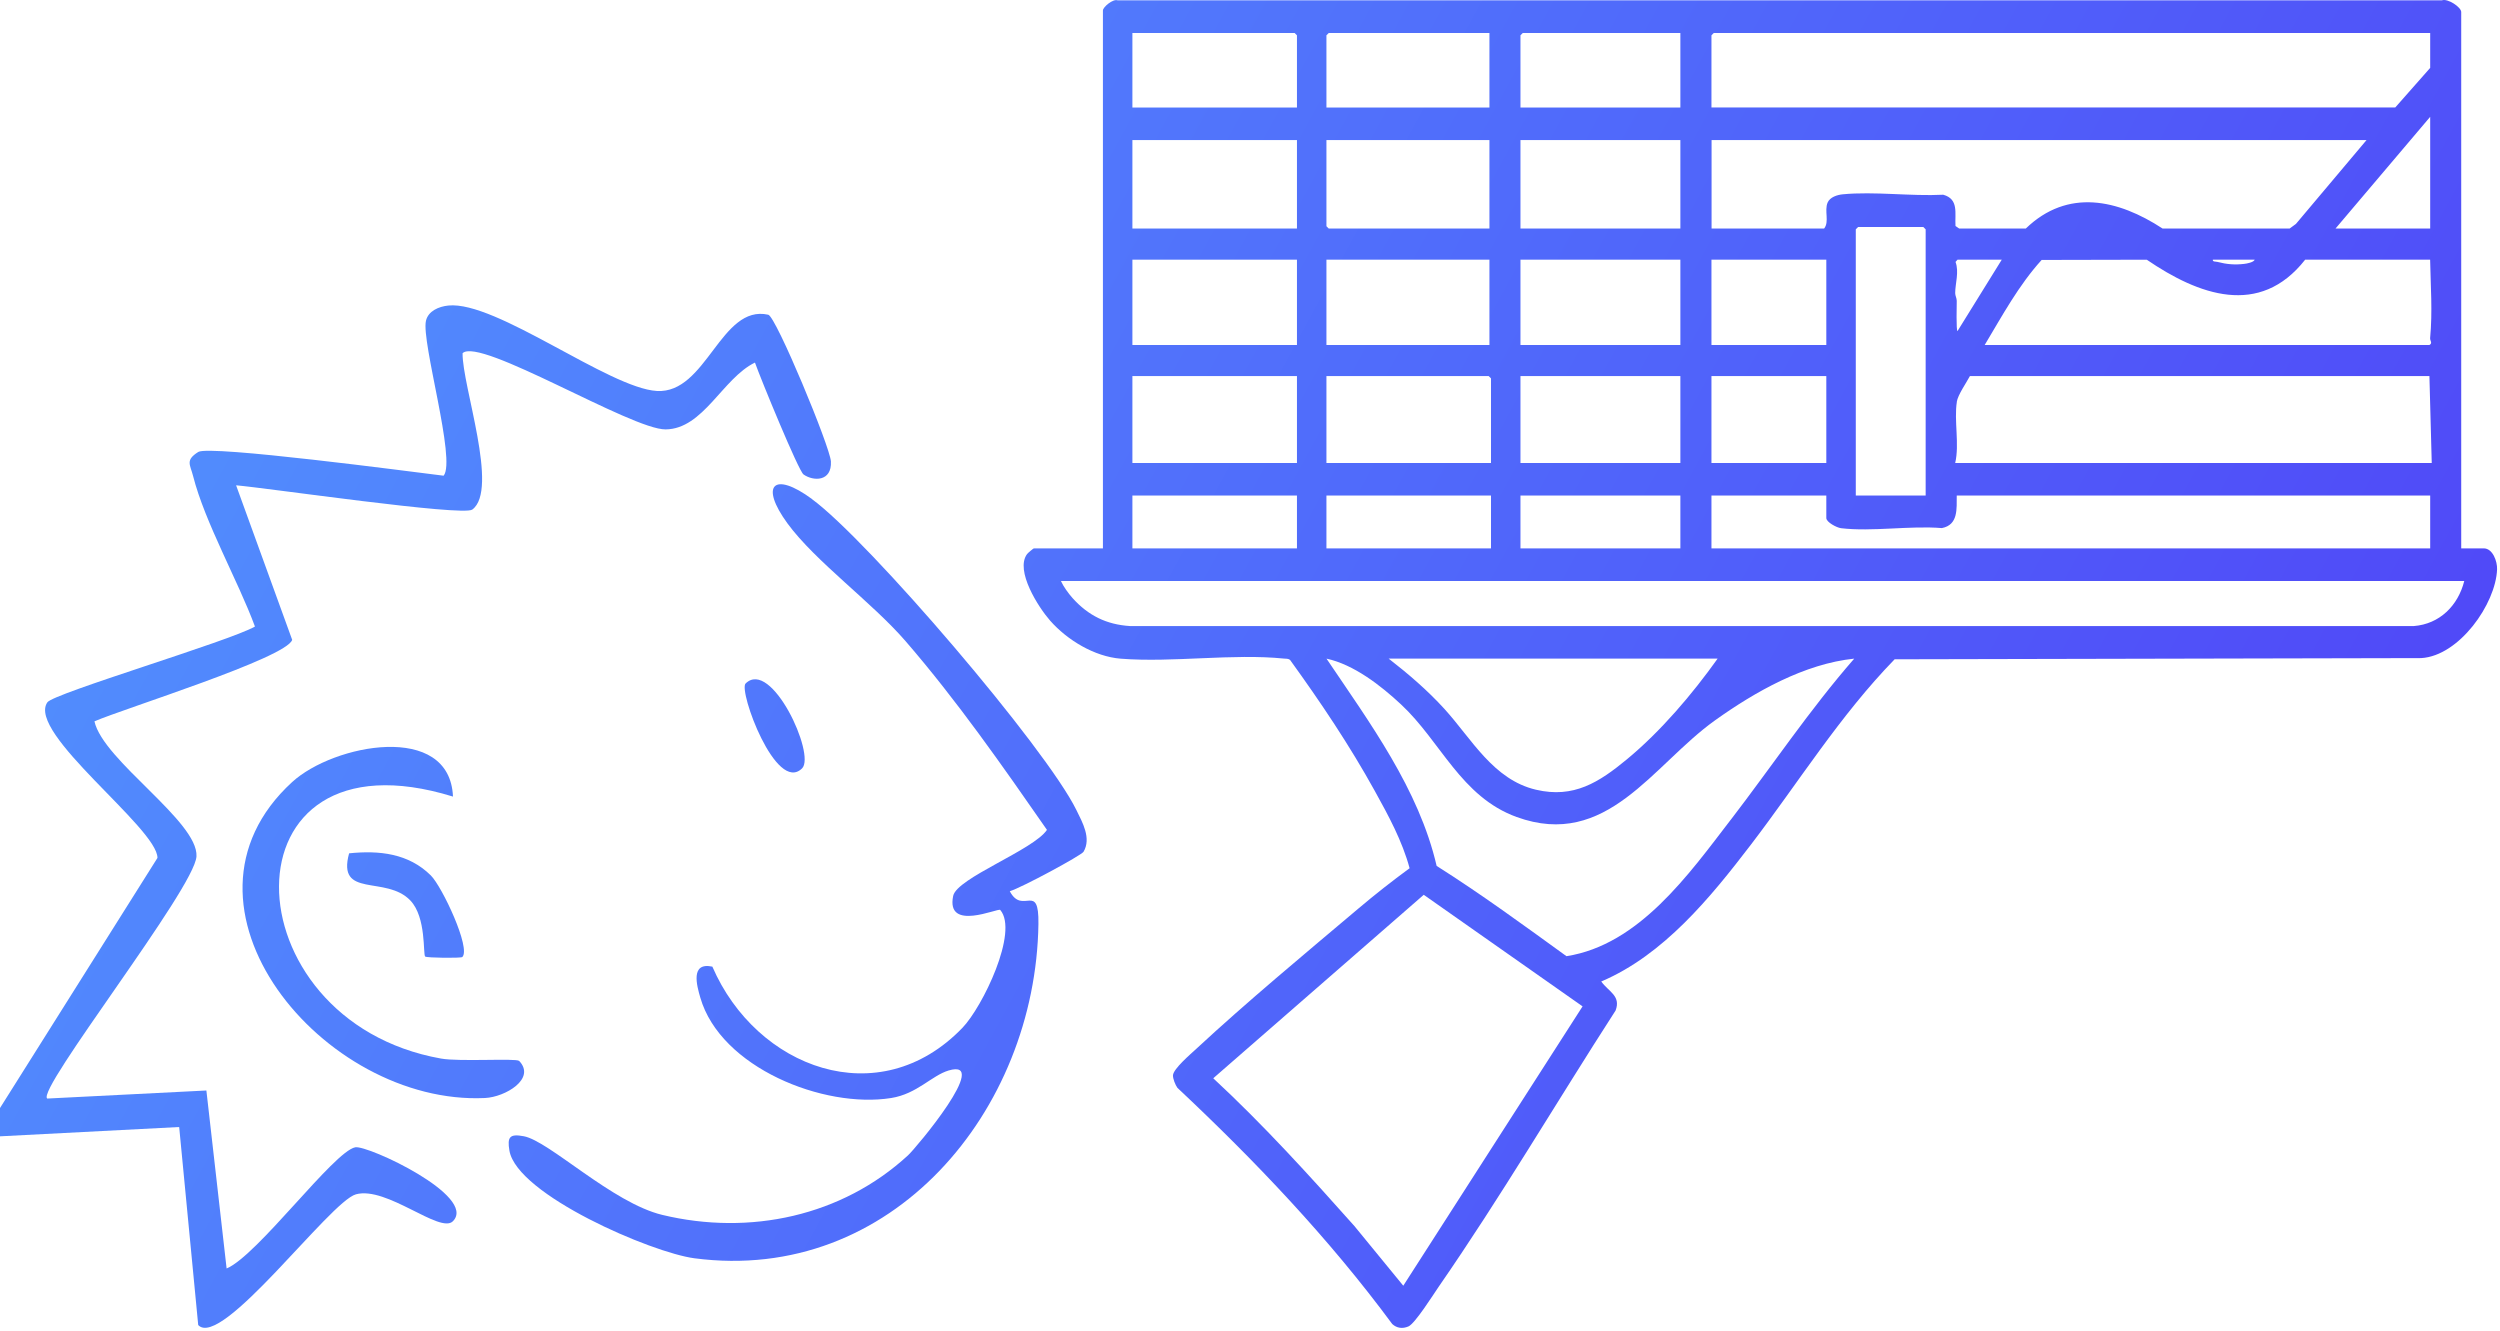
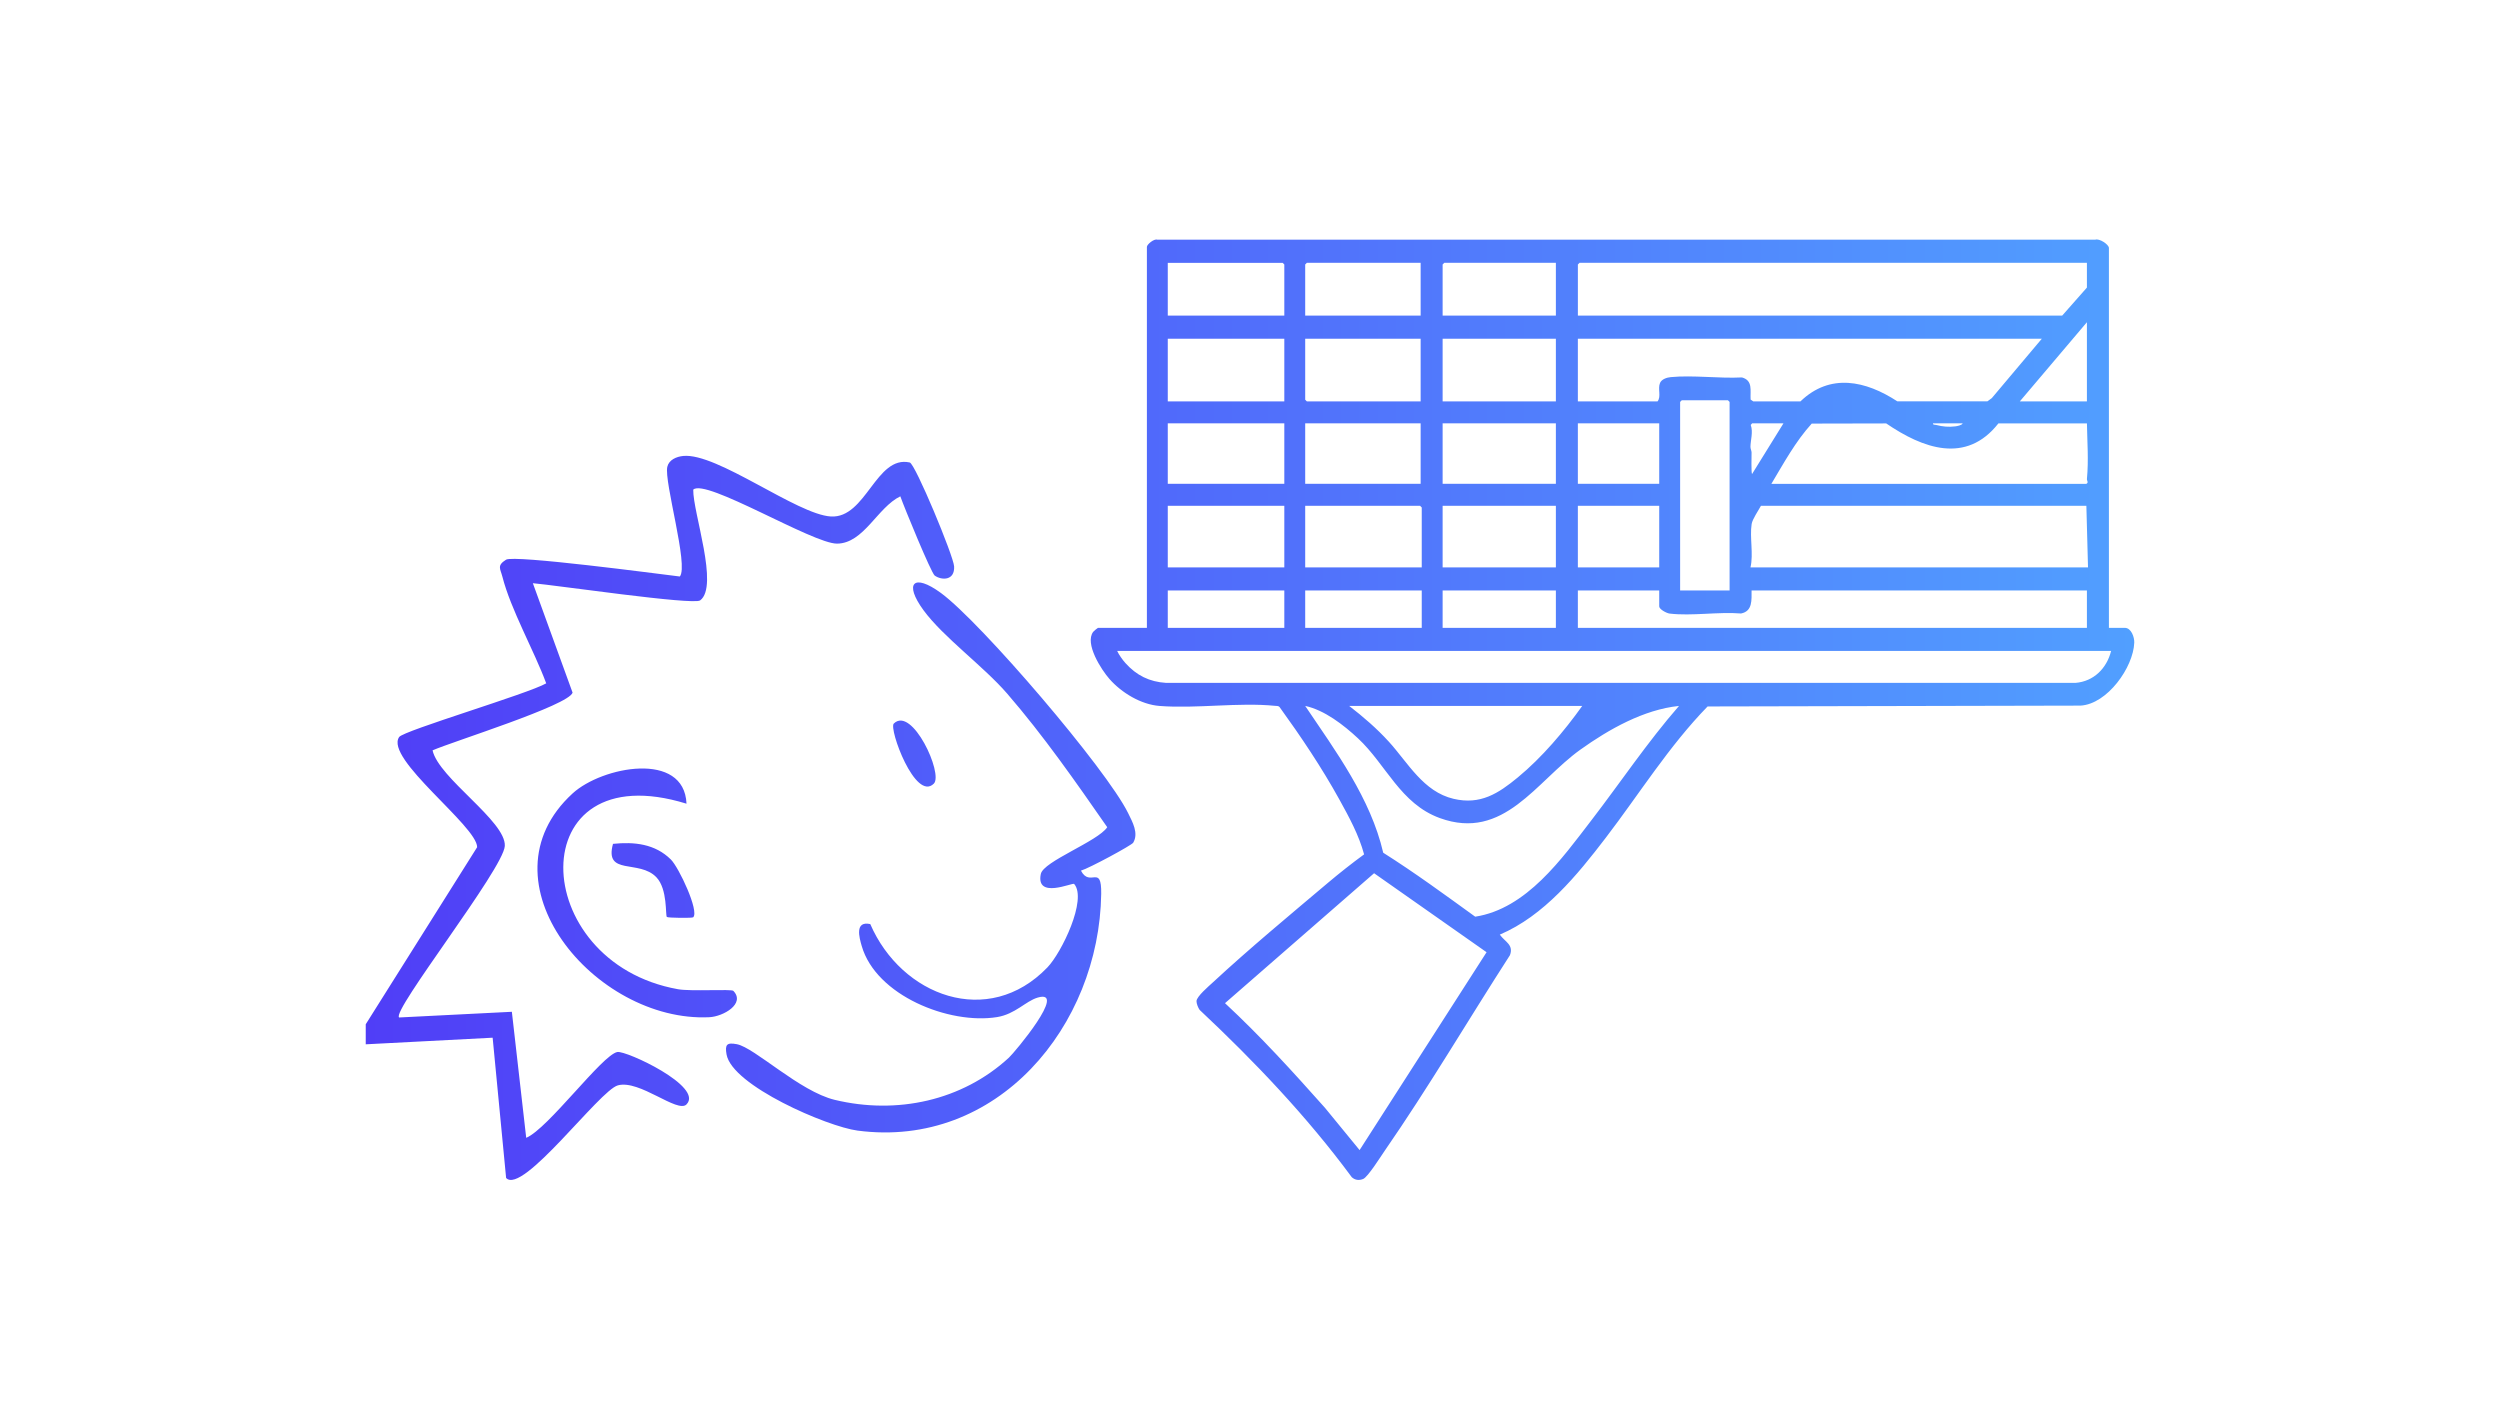
- <svg xmlns="http://www.w3.org/2000/svg" viewBox="0 0 419 223" fill="none">
-   <path d="M59.54 192.287C55.95 192.977 43.16 210.427 37.98 212.597L34.59 182.767L7.92 184.117C5.99 182.717 32.63 148.907 32.93 143.527C33.25 137.667 17.28 127.477 15.83 120.897C20.69 118.777 48.04 110.267 48.97 107.237L39.57 81.337C44.74 81.777 77.54 86.577 79.15 85.407C83.68 82.097 77.44 64.617 77.53 59.197C80.37 56.407 105.84 72.027 111.56 71.967C117.88 71.907 121.1 63.407 126.53 60.767C127.48 63.457 133.83 78.927 134.67 79.517C136.31 80.687 139.44 80.747 139.26 77.337C139.13 74.907 130.06 53.037 128.76 52.747C120.78 50.967 118.43 66.017 110.09 65.527C102.06 65.057 83.14 50.387 75.14 51.207C73.52 51.377 71.77 52.127 71.39 53.767C70.58 57.267 76.49 77.187 74.35 79.727C68.94 79.067 35.11 74.567 33.23 75.747C31.01 77.147 31.88 77.857 32.36 79.777C34.34 87.567 39.86 97.247 42.73 105.007C38.43 107.477 9 116.187 7.94 117.707C4.4 122.787 26.43 138.817 26.39 143.787L0 185.707V190.447L30.03 188.887L33.22 222.077C37.1 226.227 55.32 201.347 59.66 200.167C64.8 198.757 73.77 206.847 75.91 204.677C80.05 200.467 61.61 191.887 59.54 192.287Z" fill="url(#paint0_linear_31_175)" />
-   <path d="M136.09 83.637C129.66 78.917 127.28 81.297 131.99 87.737C136.66 94.107 146.16 100.957 151.79 107.477C160.39 117.427 167.97 128.297 175.47 139.087C173.22 142.457 160.36 147.157 159.75 150.157C158.5 156.217 167.31 152.127 167.64 152.507C170.78 156.157 164.67 168.767 161.31 172.257C147.32 186.797 126.76 179.037 119.39 162.007C115.66 161.207 116.79 165.197 117.37 167.197C120.76 178.937 138.07 185.837 149.37 184.027C153.69 183.337 156.15 180.267 158.98 179.417C166.22 177.247 153.57 192.357 152.18 193.637C141.11 203.827 125.67 207.147 111 203.617C102.63 201.607 92.05 191.237 87.8 190.437C85.45 189.997 84.98 190.517 85.38 192.857C86.67 200.257 109.22 209.947 116.38 210.887C149.43 215.237 173.58 186.187 174.04 154.867C174.15 147.637 171.4 153.467 169.24 149.367C171.21 148.787 181.25 143.357 181.6 142.757C182.94 140.497 181.41 137.817 180.41 135.777C175.34 125.397 145.58 90.607 136.08 83.647L136.09 83.637Z" fill="url(#paint1_linear_31_175)" />
-   <path d="M87 177.807C86.55 177.337 76.99 177.967 73.93 177.417C38.05 171.037 36.7 121.377 75.92 133.507C75.38 120.947 55.94 124.697 48.97 131.067C26.31 151.807 54.24 185.317 81.29 184.027C84.66 183.867 89.9 180.807 87 177.797V177.807Z" fill="url(#paint2_linear_31_175)" />
-   <path d="M58.51 143.017C56.42 150.657 64.69 146.627 68.78 150.927C71.48 153.757 70.87 159.957 71.26 160.317C71.51 160.547 77.26 160.607 77.48 160.397C78.98 158.997 74.11 148.607 72.2 146.717C68.47 143.027 63.57 142.497 58.51 143.017Z" fill="url(#paint3_linear_31_175)" />
-   <path d="M134.43 128.777C136.74 126.487 129.28 110.297 124.96 114.557C123.74 115.757 130.07 133.097 134.43 128.777Z" fill="url(#paint4_linear_31_175)" />
-   <path d="M412.5 91.907V2.017C412.5 1.197 410.22 -0.313 409.26 0.057H187.31C186.54 -0.233 184.85 1.187 184.85 1.757V91.907H173.27C173.2 91.907 172.27 92.677 172.14 92.857C170.08 95.627 174.06 101.817 176 104.017C178.87 107.277 183.43 110.047 187.84 110.397C196.56 111.077 206.6 109.507 215.18 110.377C215.55 110.417 215.92 110.347 216.23 110.627C221.34 117.697 226.21 124.947 230.43 132.587C232.71 136.707 235.02 140.947 236.25 145.517C233.31 147.667 230.44 149.927 227.66 152.277C218.72 159.827 209 167.897 200.46 175.817C199.54 176.677 196.64 179.137 196.59 180.227C196.57 180.787 196.98 181.837 197.34 182.327C210.36 194.547 222.72 207.527 233.34 221.907C234.12 222.617 235.06 222.727 236.04 222.317C237.15 221.857 240.2 216.997 241.11 215.677C251.53 200.617 260.84 184.757 270.77 169.367C271.72 166.887 269.56 166.187 268.37 164.497C278.84 160.047 286.68 150.417 293.45 141.567C301.41 131.157 308.35 119.947 317.54 110.497L405.8 110.297C412.14 109.927 418.29 101.247 418.51 95.417C418.56 94.107 417.79 91.907 416.28 91.907H412.5ZM327.75 43.897L328.08 43.517H335.5L328.08 55.487C327.83 55.487 327.95 50.957 327.95 50.417C327.95 49.987 327.69 49.557 327.69 49.117C327.69 47.557 328.37 45.577 327.75 43.907V43.897ZM327.96 67.337C328.14 66.177 329.57 64.137 330.16 63.027H407.17L407.56 77.597H327.69C328.43 74.437 327.47 70.477 327.97 67.337H327.96ZM407.17 57.827H332.63C335.56 52.937 338.34 47.787 342.18 43.567L359.8 43.527C368.44 49.427 378.7 53.267 386.35 43.517H407.29C407.37 48.017 407.71 52.167 407.29 56.667C407.25 57.117 407.76 57.497 407.16 57.827H407.17ZM370.87 43.517H377.89C377.74 43.967 376.53 44.187 376.13 44.227C374.57 44.417 373.16 44.297 371.65 43.897C371.35 43.817 370.81 43.917 370.87 43.517ZM391.43 38.307L407.3 19.577V38.307H391.43ZM286.84 5.917L287.23 5.527H407.3V11.377L401.45 18.007H286.84V5.917ZM286.84 23.477H396.63L384.8 37.527L383.75 38.297H362.44C354.98 33.417 346.55 31.527 339.53 38.297H328.35L327.74 37.877C327.61 35.727 328.33 33.377 325.69 32.637C320.3 32.917 314.12 32.057 308.83 32.567C307.92 32.657 306.7 33.037 306.31 33.947C305.72 35.327 306.64 37.157 305.72 38.307H286.86V23.477H286.84ZM322.74 38.437V83.057H311.03V38.437L311.42 38.047H322.35L322.74 38.437ZM286.84 43.517H306.09V57.827H286.84V43.517ZM286.84 63.027H306.09V77.597H286.84V63.027ZM286.84 83.057H306.09V86.827C306.09 87.507 307.82 88.437 308.56 88.527C313.75 89.147 320.14 88.067 325.46 88.507C328.22 87.967 327.93 85.287 327.95 83.057H407.3V91.907H286.84V83.057ZM254.83 5.917L255.22 5.527H281.63V18.017H254.83V5.917ZM254.83 23.477H281.63V38.307H254.83V23.477ZM254.83 43.517H281.63V57.827H254.83V43.517ZM254.83 63.027H281.63V77.597H254.83V63.027ZM254.83 83.057H281.63V91.907H254.83V83.057ZM222.31 5.917L222.7 5.527H249.63V18.017H222.31V5.917ZM222.31 23.477H249.63V38.307H222.7L222.31 37.917V23.477ZM222.31 43.517H249.63V57.827H222.31V43.517ZM222.31 63.027H249.5L249.89 63.417V77.597H222.31V63.027ZM222.31 83.057H249.89V91.907H222.31V83.057ZM189.79 5.527H216.98L217.37 5.917V18.017H189.79V5.527ZM189.79 23.477H217.37V38.307H189.79V23.477ZM189.79 43.517H217.37V57.827H189.79V43.517ZM189.79 63.027H217.37V77.597H189.79V63.027ZM189.79 83.057H217.37V91.907H189.79V83.057ZM235.19 215.487L226.99 205.477C219.4 196.947 211.72 188.487 203.34 180.717L238.62 149.967L265.24 168.667L235.19 215.487ZM290.06 137.407C283.03 146.557 274.7 158.357 262.54 160.257C255.38 155.077 248.25 149.847 240.78 145.127C237.8 132.257 229.57 121.147 222.32 110.387C226.9 111.377 231.41 114.887 234.81 118.057C241.49 124.277 244.84 133.527 254.18 136.927C269.32 142.427 276.98 128.207 287.43 120.737C294.16 115.927 302.44 111.247 310.77 110.387C303.3 118.947 296.97 128.417 290.06 137.417V137.407ZM232.72 110.377H287.88C283.61 116.367 278.34 122.577 272.65 127.277C268.01 131.107 263.76 133.847 257.43 132.357C250.27 130.677 246.65 123.837 242.09 118.817C239.25 115.697 236.04 112.947 232.72 110.367V110.377ZM404.57 104.927H189.38C185.44 104.677 182.38 103.157 179.76 100.237C179.08 99.477 178.24 98.317 177.81 97.377H413.01C411.97 101.507 408.89 104.587 404.56 104.927H404.57Z" fill="url(#paint5_linear_31_175)" />
+ <svg xmlns="http://www.w3.org/2000/svg" id="Layer_1" data-name="Layer 1" viewBox="0 0 1366 768">
  <defs>
-     <linearGradient id="paint0_linear_31_175" x1="-31.5" y1="-21.503" x2="419" y2="222.997" gradientUnits="userSpaceOnUse">
-       <stop stop-color="#519FFF" />
-       <stop offset="1" stop-color="#503EF7" />
-     </linearGradient>
-     <linearGradient id="paint1_linear_31_175" x1="-31.5" y1="-21.503" x2="419" y2="222.997" gradientUnits="userSpaceOnUse">
-       <stop stop-color="#519FFF" />
-       <stop offset="1" stop-color="#503EF7" />
-     </linearGradient>
-     <linearGradient id="paint2_linear_31_175" x1="-31.5" y1="-21.503" x2="419" y2="222.997" gradientUnits="userSpaceOnUse">
-       <stop stop-color="#519FFF" />
-       <stop offset="1" stop-color="#503EF7" />
-     </linearGradient>
-     <linearGradient id="paint3_linear_31_175" x1="-31.5" y1="-21.503" x2="419" y2="222.997" gradientUnits="userSpaceOnUse">
-       <stop stop-color="#519FFF" />
-       <stop offset="1" stop-color="#503EF7" />
-     </linearGradient>
-     <linearGradient id="paint4_linear_31_175" x1="-31.5" y1="-21.503" x2="419" y2="222.997" gradientUnits="userSpaceOnUse">
-       <stop stop-color="#519FFF" />
-       <stop offset="1" stop-color="#503EF7" />
-     </linearGradient>
-     <linearGradient id="paint5_linear_31_175" x1="-31.5" y1="-21.503" x2="419" y2="222.997" gradientUnits="userSpaceOnUse">
-       <stop stop-color="#519FFF" />
-       <stop offset="1" stop-color="#503EF7" />
+     <style>
+       .cls-1 {
+         fill: url(#linear-gradient);
+       }
+     </style>
+     <linearGradient id="linear-gradient" x1="199.84" y1="387.78" x2="1166.16" y2="387.78" gradientUnits="userSpaceOnUse">
+       <stop offset="0" stop-color="#503ef7" />
+       <stop offset="1" stop-color="#519fff" />
    </linearGradient>
  </defs>
+   <path class="cls-1" d="M375.11,603.45c-4.92,5.01-25.64-13.66-37.51-10.41-10.02,2.74-52.1,60.18-61.06,50.6l-7.36-76.64-69.34,3.61v-10.95l60.87-96.75c.08-11.47-50.77-48.48-42.6-60.21,2.44-3.51,70.4-23.61,80.34-29.32-6.62-17.92-19.35-40.26-23.94-58.26-1.13-4.42-3.13-6.08,2-9.3,4.33-2.72,82.46,7.66,94.95,9.18,4.94-5.85-8.72-51.86-6.84-59.94.88-3.79,4.92-5.54,8.66-5.92,18.49-1.89,62.16,31.99,80.7,33.07,19.25,1.12,24.67-33.62,43.1-29.51,3.01.67,23.95,51.16,24.25,56.77.42,7.86-6.8,7.72-10.6,5.03-1.92-1.37-16.6-37.1-18.79-43.31-12.54,6.09-19.96,25.72-34.56,25.85-13.21.12-72.03-35.93-78.59-29.49-.21,12.51,14.22,52.86,3.75,60.51-3.71,2.71-79.46-8.39-91.39-9.4l21.71,59.8c-2.15,6.98-65.29,26.63-76.51,31.53,3.34,15.2,40.22,38.72,39.48,52.25-.68,12.42-62.19,90.48-57.74,93.71l61.59-3.11,7.84,68.87c11.97-5,41.49-45.3,49.79-46.89,4.77-.91,47.37,18.89,37.8,28.61ZM514.07,323.97c-14.86-10.89-20.35-5.4-9.46,9.46,10.79,14.72,32.71,30.53,45.72,45.57,19.87,22.98,37.35,48.08,54.67,72.99-5.2,7.77-34.88,18.64-36.3,25.55-2.88,14,17.45,4.54,18.22,5.44,7.24,8.44-6.85,37.55-14.61,45.61-32.3,33.58-79.77,15.65-96.8-23.68-8.61-1.85-6,7.36-4.67,11.98,7.83,27.11,47.8,43.03,73.89,38.86,9.97-1.59,15.65-8.69,22.2-10.65,16.71-5-12.49,29.89-15.7,32.84-25.56,23.52-61.2,31.18-95.09,23.03-19.32-4.65-43.76-28.59-53.58-30.43-5.43-1.02-6.52.19-5.58,5.58,2.98,17.08,55.05,39.46,71.58,41.64,76.3,10.05,132.08-57.04,133.14-129.35.24-16.69-6.09-3.23-11.07-12.69,4.56-1.33,27.72-13.87,28.55-15.26,3.1-5.22-.44-11.4-2.75-16.12-11.71-23.97-80.43-104.3-102.35-120.37ZM400.71,541.41c-1.05-1.09-23.11.37-30.19-.89-82.84-14.73-85.97-129.4,4.59-101.38-1.24-29.01-46.14-20.35-62.23-5.62-52.33,47.89,12.17,125.26,74.64,122.29,7.78-.37,19.89-7.43,13.19-14.39ZM334.94,461.08c-4.82,17.63,14.27,8.34,23.72,18.27,6.23,6.54,4.82,20.85,5.72,21.68.58.54,13.85.67,14.37.18,3.46-3.24-7.79-27.23-12.2-31.59-8.62-8.52-19.92-9.75-31.62-8.54ZM510.23,428.19c5.33-5.28-11.89-42.68-21.87-32.83-2.82,2.78,11.79,42.8,21.87,32.83ZM1166.16,351.18c-.51,13.46-14.71,33.51-29.34,34.37l-203.79.46c-21.22,21.81-37.24,47.7-55.63,71.73-15.62,20.43-33.74,42.67-57.91,52.94,2.75,3.91,7.74,5.52,5.54,11.24-22.92,35.54-44.41,72.15-68.48,106.93-2.1,3.04-9.14,14.28-11.7,15.33-2.26.93-4.44.67-6.24-.96-24.52-33.2-53.06-63.19-83.12-91.4-.83-1.12-1.78-3.54-1.72-4.84.1-2.54,6.8-8.22,8.93-10.19,19.72-18.28,42.16-36.92,62.8-54.34,6.43-5.42,13.05-10.65,19.84-15.62-2.84-10.56-8.19-20.35-13.44-29.86-9.75-17.65-21-34.39-32.8-50.71-.7-.66-1.57-.5-2.42-.59-19.82-1.99-43,1.63-63.13.06-10.18-.8-20.69-7.19-27.33-14.72-4.47-5.07-13.67-19.36-8.91-25.76.3-.41,2.45-2.19,2.62-2.19h26.73v-208.16c0-1.33,3.91-4.6,5.68-3.93h512.49c2.21-.86,7.48,2.63,7.48,4.53v207.56h8.71c3.49,0,5.26,5.09,5.14,8.12ZM956.46,244.24c0,1.02.59,2.03.6,3.01,0,1.26-.28,11.69.3,11.71l17.12-27.64h-17.12l-.76.87c1.43,3.86-.14,8.43-.15,12.04ZM956.46,310.02h184.43l-.9-33.64h-177.82c-1.36,2.56-4.65,7.26-5.07,9.95-1.14,7.26,1.08,16.4-.64,23.69ZM1140.3,261.68c.97-10.38.17-19.96,0-30.35h-48.36c-17.66,22.51-41.37,13.66-61.31.03l-40.7.09c-8.86,9.74-15.3,21.62-22.05,32.92h172.11c1.38-.78.21-1.66.31-2.69ZM1057.99,232.21c3.49.92,6.74,1.2,10.35.76.91-.11,3.72-.61,4.06-1.65h-16.22c-.14.93,1.12.71,1.81.89ZM1140.29,219.31v-43.25l-36.65,43.25h36.65ZM862.14,172.45h264.63l13.52-15.32v-13.52h-277.24l-.9.9v27.93ZM862.14,219.31h43.55c2.11-2.65-.01-6.87,1.35-10.06.9-2.09,3.72-2.98,5.83-3.19,12.23-1.17,26.49.82,38.94.17,6.1,1.7,4.43,7.12,4.73,12.09l1.42.99h25.82c16.22-15.65,35.69-11.27,52.91-.03l49.22.02,2.42-1.78,27.33-32.45h-253.52v34.24ZM944.15,218.71h-25.23l-.9.9v103.03h27.03v-103.03l-.9-.9ZM862.14,264.36h44.46v-33.04h-44.46v33.04ZM862.14,310.02h44.46v-33.64h-44.46v33.64ZM862.14,343.06h278.15v-20.43h-183.23c-.03,5.14.64,11.33-5.75,12.58-12.28-1.01-27.05,1.48-39.02.05-1.7-.2-5.69-2.35-5.69-3.92v-8.71h-44.46v20.43ZM788.25,172.45h61.88v-28.84h-60.98l-.9.9v27.93ZM788.25,219.31h61.88v-34.24h-61.88v34.24ZM788.25,264.36h61.88v-33.04h-61.88v33.04ZM788.25,310.02h61.88v-33.64h-61.88v33.64ZM788.25,343.06h61.88v-20.43h-61.88v20.43ZM713.16,172.45h63.08v-28.84h-62.18l-.9.9v27.93ZM713.16,218.41l.9.9h62.18v-34.24h-63.08v33.34ZM713.16,264.36h63.08v-33.04h-63.08v33.04ZM713.16,310.02h63.68v-32.74l-.9-.9h-62.78v33.64ZM713.16,343.06h63.68v-20.43h-63.68v20.43ZM638.07,172.45h63.68v-27.93l-.9-.9h-62.78v28.84ZM638.07,219.31h63.68v-34.24h-63.68v34.24ZM638.07,264.36h63.68v-33.04h-63.68v33.04ZM638.07,310.02h63.68v-33.64h-63.68v33.64ZM638.07,343.06h63.68v-20.43h-63.68v20.43ZM812.27,520.3l-61.47-43.17-81.46,71c19.34,17.94,37.09,37.48,54.61,57.17l18.93,23.11,69.38-108.11ZM917.41,385.72c-19.24,1.97-38.37,12.78-53.9,23.89-24.12,17.26-41.82,50.1-76.78,37.39-21.58-7.85-29.32-29.21-44.73-43.58-7.85-7.31-18.26-15.41-28.84-17.71,16.74,24.85,35.76,50.52,42.63,80.22,17.27,10.91,33.72,22.98,50.26,34.95,28.09-4.38,47.32-31.64,63.55-52.76,15.97-20.78,30.57-42.63,47.82-62.41ZM758.83,405.22c10.53,11.59,18.88,27.38,35.42,31.26,14.6,3.43,24.41-2.88,35.13-11.74,13.14-10.85,25.3-25.2,35.16-39.03h-127.36c7.68,5.94,15.09,12.3,21.64,19.51ZM1153.51,355.68h-543.08c.98,2.17,2.92,4.85,4.5,6.62,6.05,6.75,13.1,10.24,22.21,10.83h496.87c9.99-.79,17.11-7.92,19.5-17.45Z" />
</svg>
